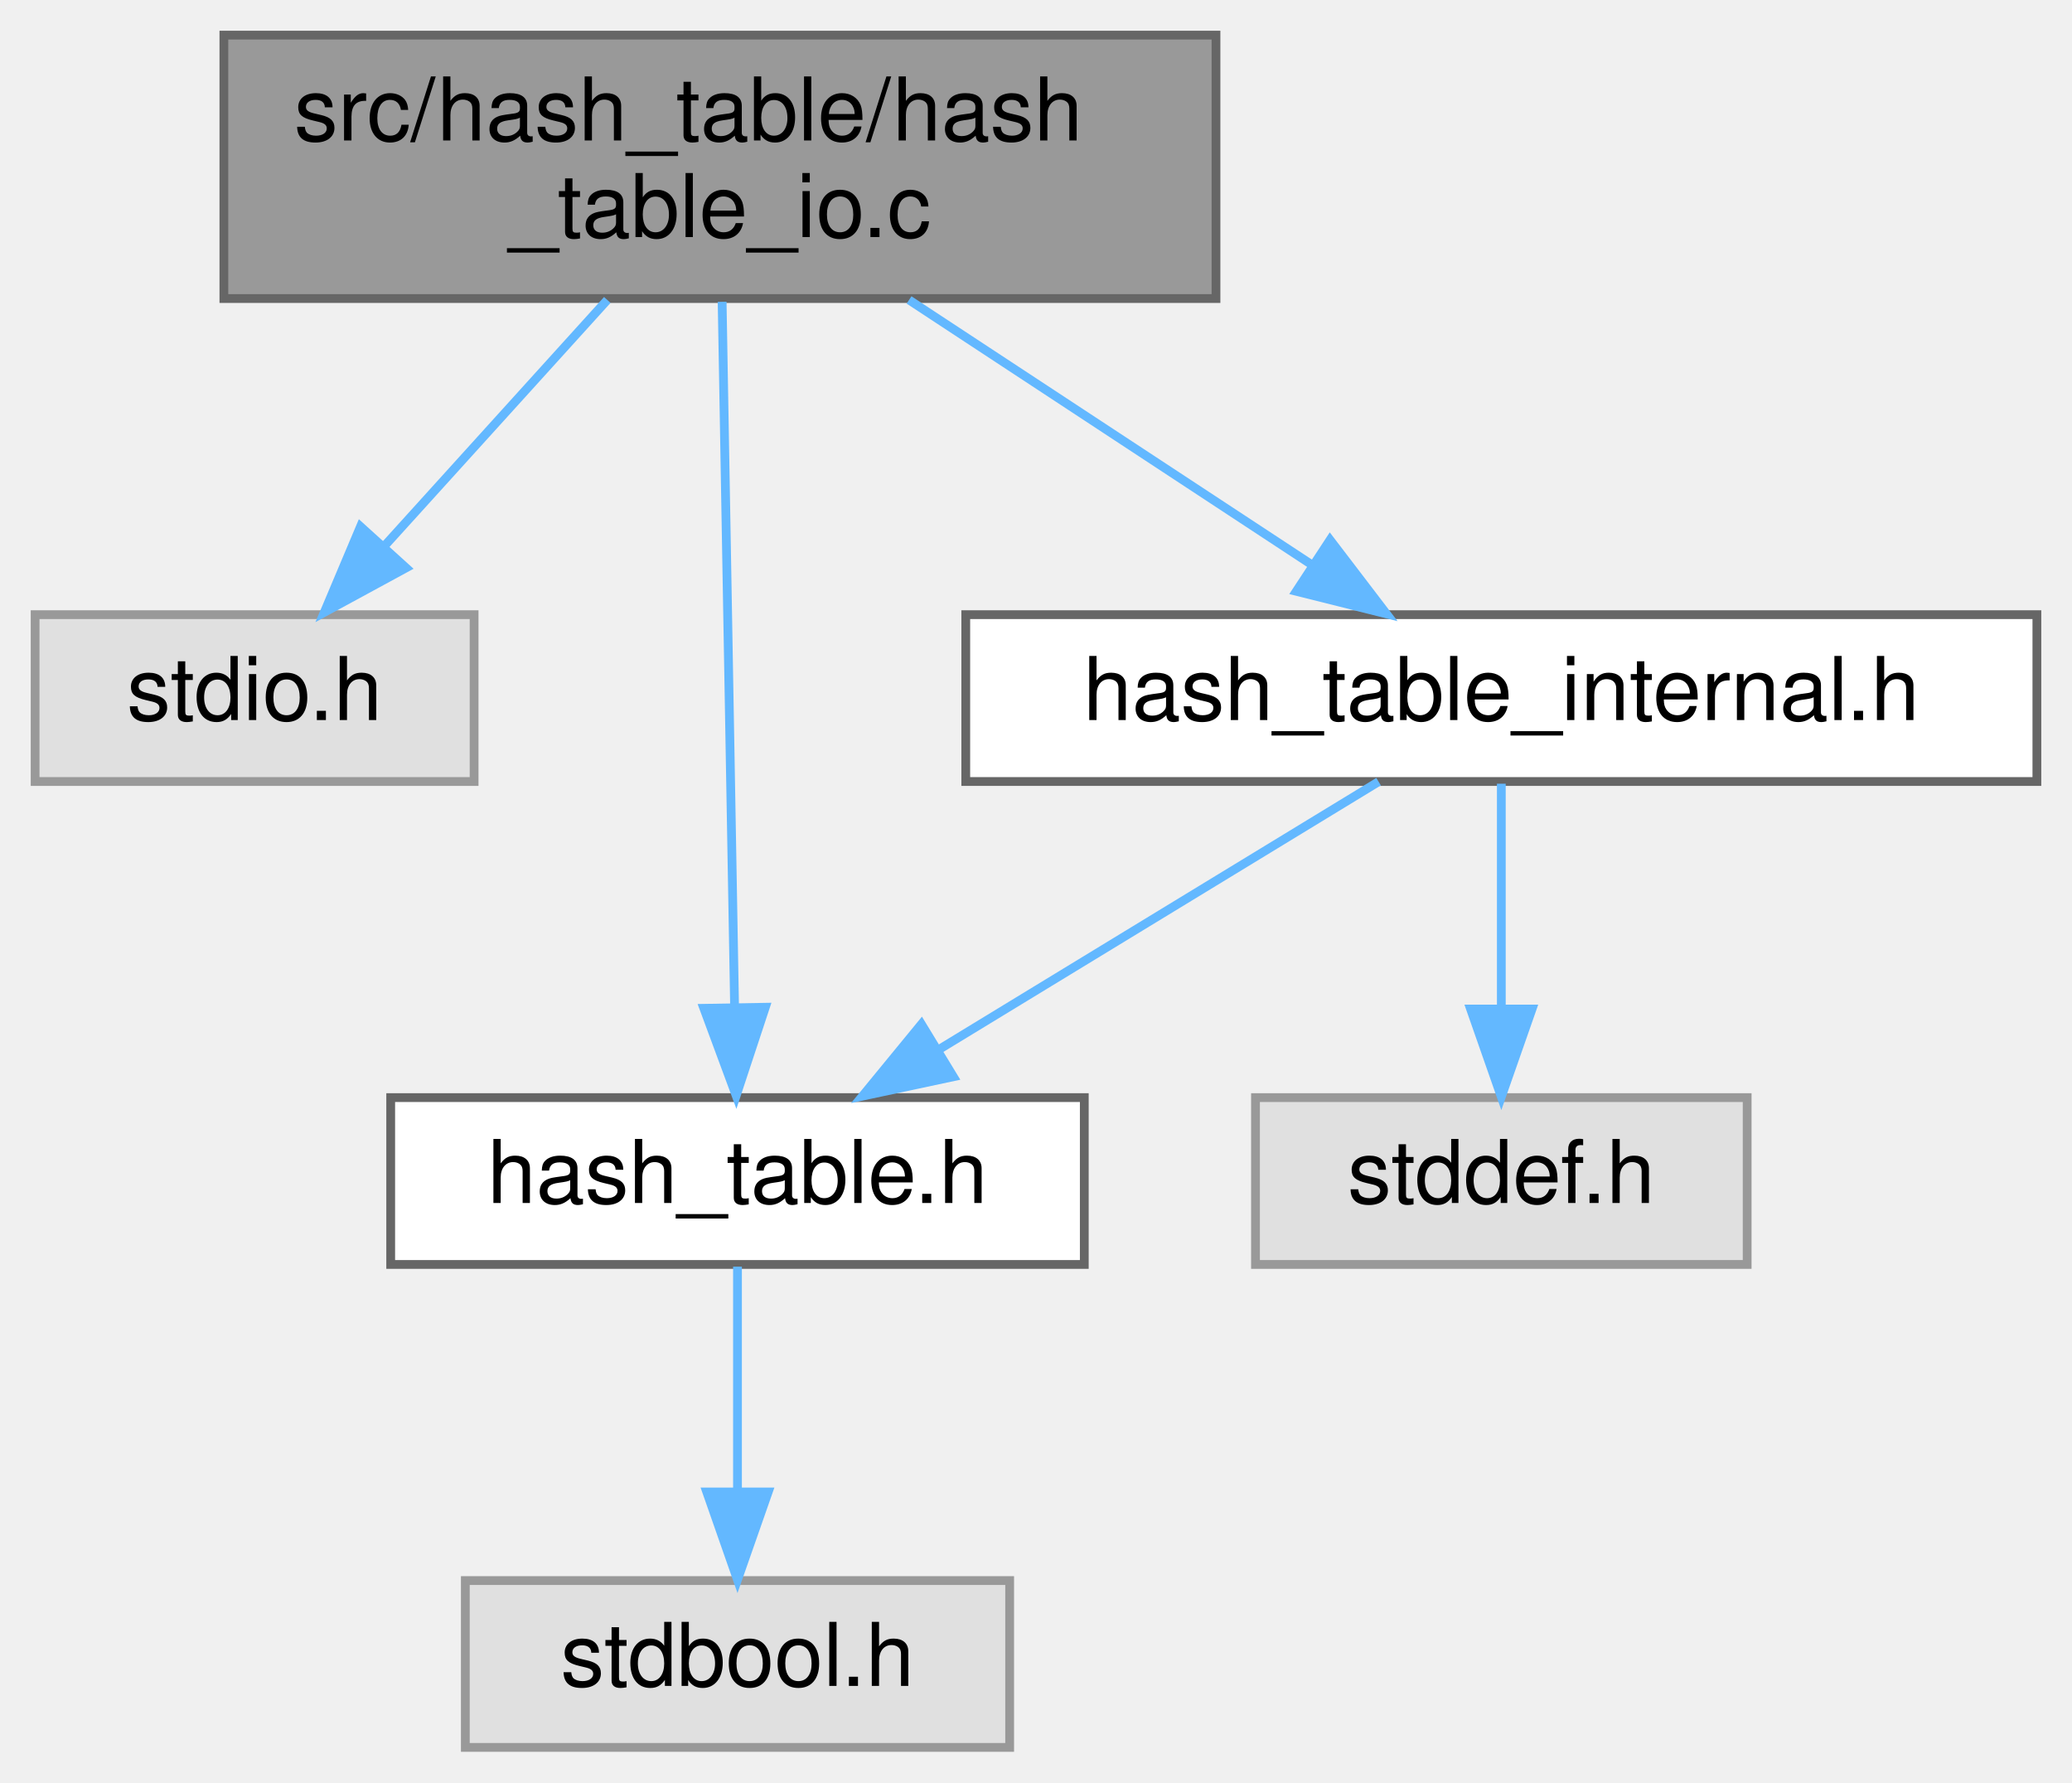
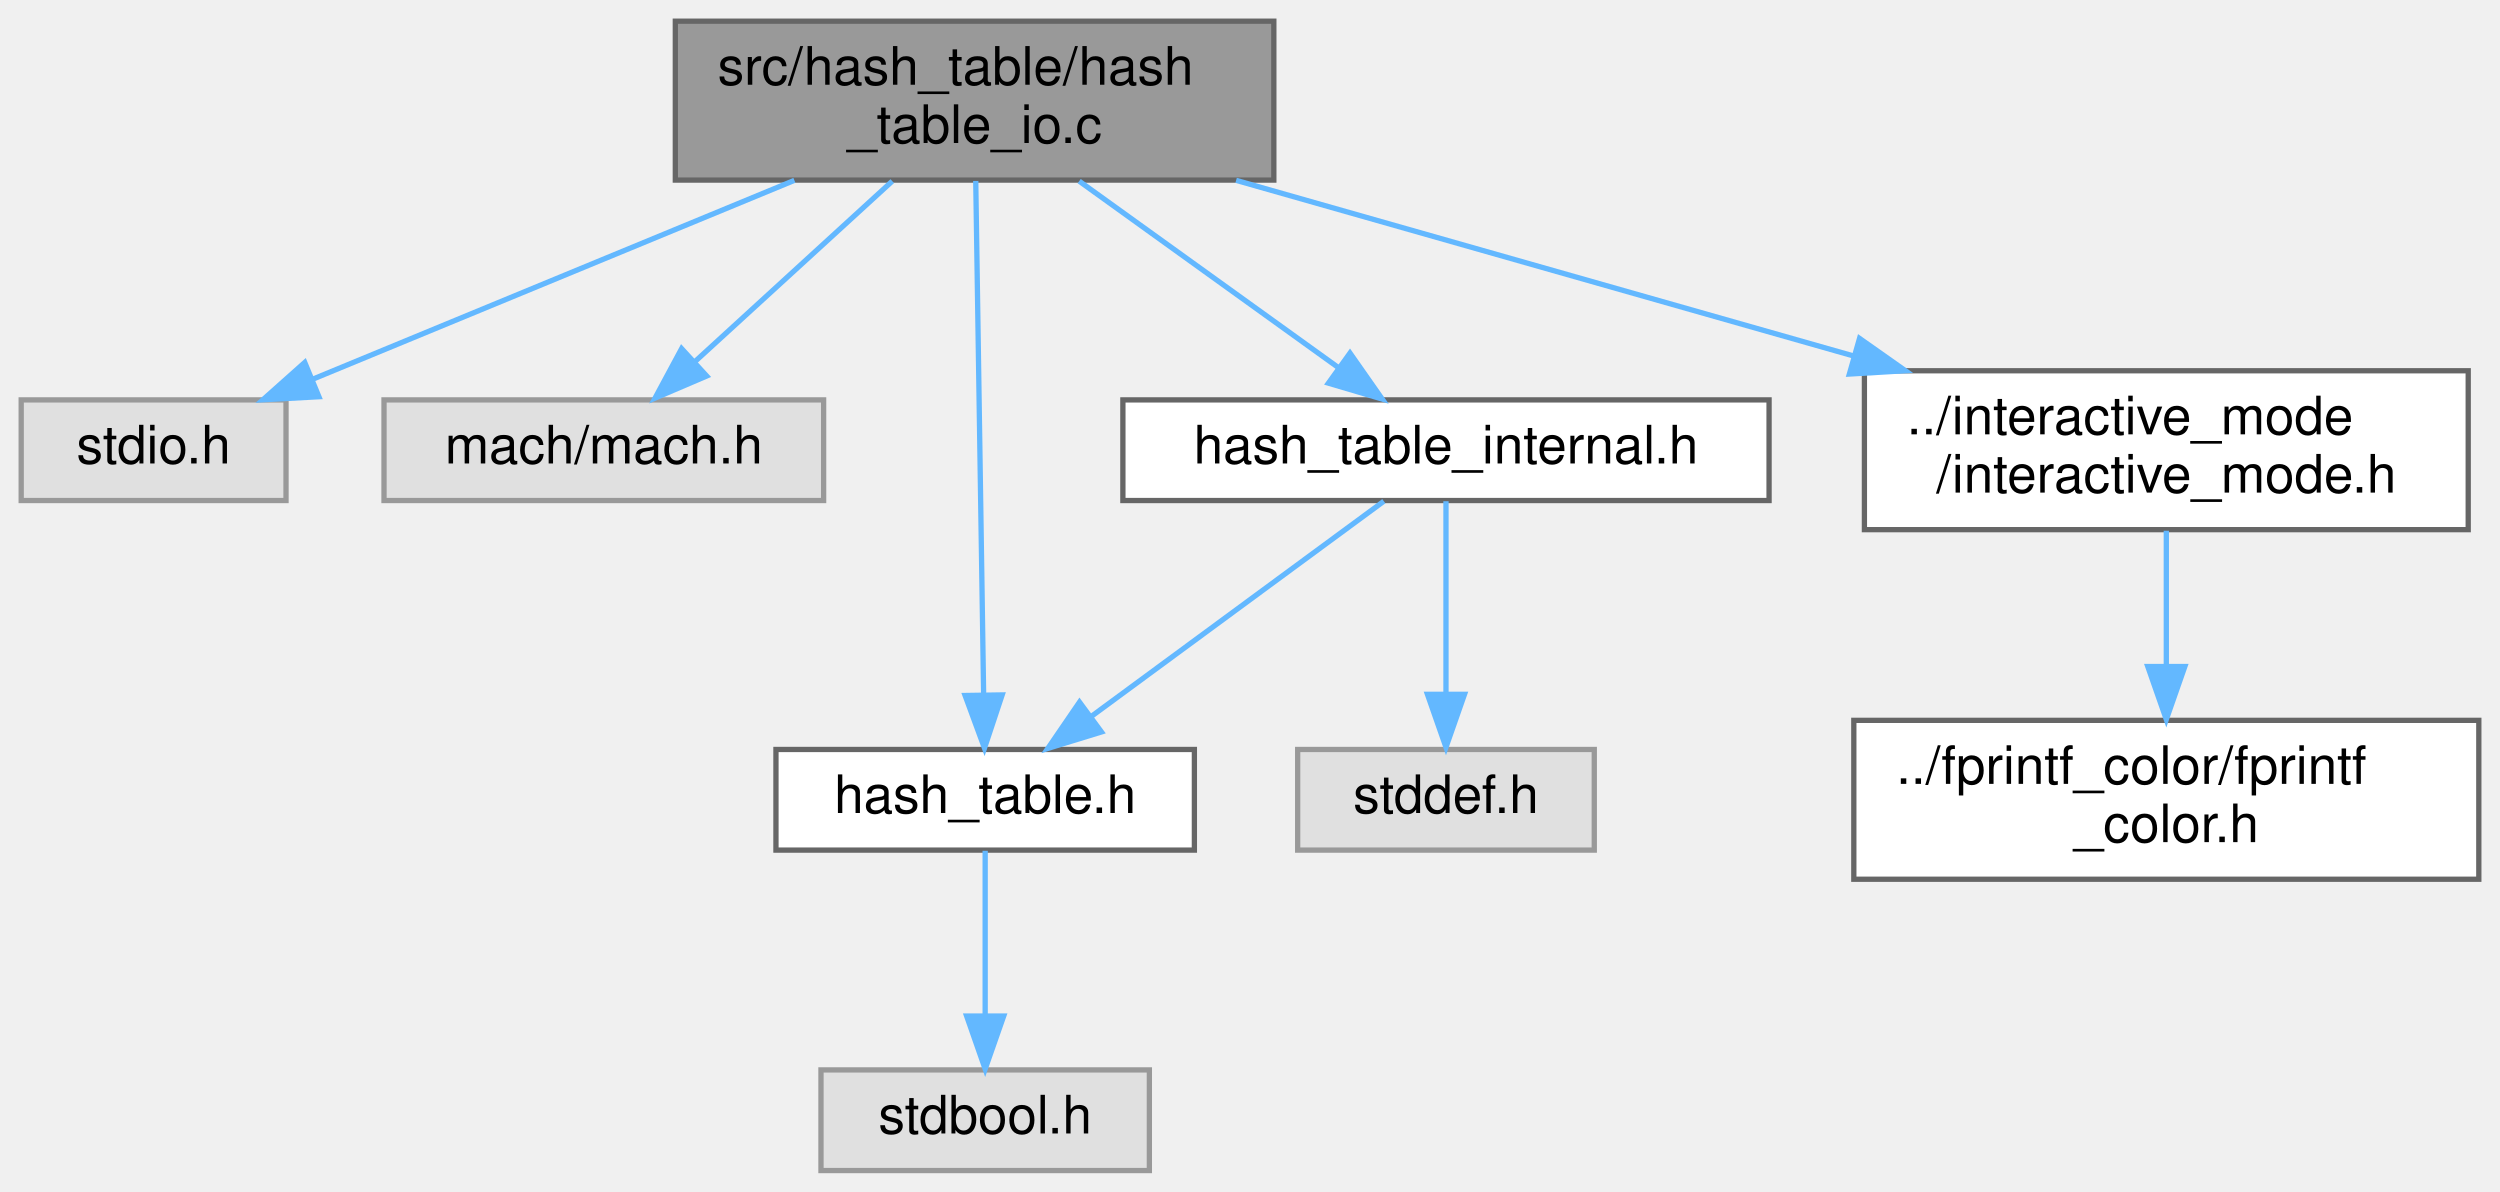
- <svg xmlns="http://www.w3.org/2000/svg" xmlns:xlink="http://www.w3.org/1999/xlink" width="236pt" height="203pt" viewBox="0.00 0.00 236.00 203.00">
-   <g id="graph0" class="graph" transform="scale(1 1) rotate(0) translate(4 199)">
+ <svg xmlns="http://www.w3.org/2000/svg" xmlns:xlink="http://www.w3.org/1999/xlink" width="472pt" height="225pt" viewBox="0.00 0.00 472.00 225.00">
+   <g id="graph0" class="graph" transform="scale(1 1) rotate(0) translate(4 221)">
    <g id="Node000001" class="node">
      <g id="a_Node000001">
        <a xlink:title="Persistence and print methods for HashTable.">
-           <polygon fill="#999999" stroke="#666666" points="134.5,-195 21.5,-195 21.5,-165 134.5,-165 134.5,-195" />
-           <text text-anchor="start" x="29.5" y="-183" font-family="Helvetica,sans-Serif" font-size="10.00">src/hash_table/hash</text>
-           <text text-anchor="middle" x="78" y="-172" font-family="Helvetica,sans-Serif" font-size="10.00">_table_io.c</text>
+           <polygon fill="#999999" stroke="#666666" points="236.5,-217 123.5,-217 123.5,-187 236.5,-187 236.5,-217" />
+           <text text-anchor="start" x="131.5" y="-205" font-family="Helvetica,sans-Serif" font-size="10.00">src/hash_table/hash</text>
+           <text text-anchor="middle" x="180" y="-194" font-family="Helvetica,sans-Serif" font-size="10.00">_table_io.c</text>
        </a>
      </g>
    </g>
    <g id="Node000002" class="node">
      <g id="a_Node000002">
        <a xlink:title=" ">
-           <polygon fill="#e0e0e0" stroke="#999999" points="50,-129 0,-129 0,-110 50,-110 50,-129" />
-           <text text-anchor="middle" x="25" y="-117" font-family="Helvetica,sans-Serif" font-size="10.00">stdio.h</text>
+           <polygon fill="#e0e0e0" stroke="#999999" points="50,-145.5 0,-145.5 0,-126.5 50,-126.5 50,-145.5" />
+           <text text-anchor="middle" x="25" y="-133.5" font-family="Helvetica,sans-Serif" font-size="10.00">stdio.h</text>
        </a>
      </g>
    </g>
    <g id="edge1_Node000001_Node000002" class="edge">
      <g id="a_edge1_Node000001_Node000002">
        <a xlink:title=" ">
-           <path fill="none" stroke="#63b8ff" d="M65.17,-164.84C57.48,-156.35 47.67,-145.52 39.67,-136.69" />
-           <polygon fill="#63b8ff" stroke="#63b8ff" points="42.25,-134.33 32.94,-129.27 37.06,-139.03 42.25,-134.33" />
+           <path fill="none" stroke="#63b8ff" d="M145.98,-186.95C118.8,-175.73 81.07,-160.15 55,-149.39" />
+           <polygon fill="#63b8ff" stroke="#63b8ff" points="56.21,-146.1 45.63,-145.52 53.54,-152.57 56.21,-146.1" />
        </a>
      </g>
    </g>
    <g id="Node000003" class="node">
      <g id="a_Node000003">
-         <a xlink:href="hash__table_8h.html" target="_top" xlink:title="Public API for HashTable.">
-           <polygon fill="white" stroke="#666666" points="119.5,-74 40.5,-74 40.5,-55 119.5,-55 119.5,-74" />
-           <text text-anchor="middle" x="80" y="-62" font-family="Helvetica,sans-Serif" font-size="10.00">hash_table.h</text>
+         <a xlink:title=" ">
+           <polygon fill="#e0e0e0" stroke="#999999" points="151.5,-145.5 68.5,-145.5 68.5,-126.5 151.5,-126.5 151.5,-145.5" />
+           <text text-anchor="middle" x="110" y="-133.5" font-family="Helvetica,sans-Serif" font-size="10.00">mach/mach.h</text>
        </a>
      </g>
    </g>
    <g id="edge2_Node000001_Node000003" class="edge">
      <g id="a_edge2_Node000001_Node000003">
        <a xlink:title=" ">
-           <path fill="none" stroke="#63b8ff" d="M78.25,-164.63C78.61,-144.21 79.27,-106.81 79.67,-84.24" />
-           <polygon fill="#63b8ff" stroke="#63b8ff" points="83.17,-84.29 79.85,-74.23 76.17,-84.17 83.17,-84.29" />
+           <path fill="none" stroke="#63b8ff" d="M164.46,-186.8C153.44,-176.72 138.65,-163.19 127.26,-152.78" />
+           <polygon fill="#63b8ff" stroke="#63b8ff" points="129.42,-150.01 119.67,-145.84 124.69,-155.18 129.42,-150.01" />
+         </a>
+       </g>
+     </g>
+     <g id="Node000004" class="node">
+       <g id="a_Node000004">
+         <a xlink:href="hash__table_8h.html" target="_top" xlink:title="Public API for HashTable.">
+           <polygon fill="white" stroke="#666666" points="221.5,-79.5 142.5,-79.5 142.5,-60.5 221.5,-60.5 221.5,-79.5" />
+           <text text-anchor="middle" x="182" y="-67.5" font-family="Helvetica,sans-Serif" font-size="10.00">hash_table.h</text>
+         </a>
+       </g>
+     </g>
+     <g id="edge3_Node000001_Node000004" class="edge">
+       <g id="a_edge3_Node000001_Node000004">
+         <a xlink:title=" ">
+           <path fill="none" stroke="#63b8ff" d="M180.22,-186.84C180.58,-163.34 181.3,-116.26 181.71,-89.93" />
+           <polygon fill="#63b8ff" stroke="#63b8ff" points="185.21,-89.8 181.87,-79.75 178.21,-89.69 185.21,-89.8" />
+         </a>
+       </g>
+     </g>
+     <g id="Node000006" class="node">
+       <g id="a_Node000006">
+         <a xlink:href="hash__table__internal_8h.html" target="_top" xlink:title="Internal HashTable API and utilities.">
+           <polygon fill="white" stroke="#666666" points="330,-145.5 208,-145.5 208,-126.5 330,-126.5 330,-145.5" />
+           <text text-anchor="middle" x="269" y="-133.5" font-family="Helvetica,sans-Serif" font-size="10.00">hash_table_internal.h</text>
+         </a>
+       </g>
+     </g>
+     <g id="edge5_Node000001_Node000006" class="edge">
+       <g id="a_edge5_Node000001_Node000006">
+         <a xlink:title=" ">
+           <path fill="none" stroke="#63b8ff" d="M199.75,-186.8C214.26,-176.37 233.9,-162.24 248.56,-151.69" />
+           <polygon fill="#63b8ff" stroke="#63b8ff" points="250.88,-154.34 256.96,-145.66 246.8,-148.66 250.88,-154.34" />
+         </a>
+       </g>
+     </g>
+     <g id="Node000008" class="node">
+       <g id="a_Node000008">
+         <a xlink:href="interactive__mode_8h.html" target="_top" xlink:title="Argument parser API for interactive mode.">
+           <polygon fill="white" stroke="#666666" points="462,-151 348,-151 348,-121 462,-121 462,-151" />
+           <text text-anchor="start" x="356" y="-139" font-family="Helvetica,sans-Serif" font-size="10.00">../interactive_mode</text>
+           <text text-anchor="middle" x="405" y="-128" font-family="Helvetica,sans-Serif" font-size="10.00">/interactive_mode.h</text>
+         </a>
+       </g>
+     </g>
+     <g id="edge8_Node000001_Node000008" class="edge">
+       <g id="a_edge8_Node000001_Node000008">
+         <a xlink:title=" ">
+           <path fill="none" stroke="#63b8ff" d="M229.38,-186.95C263.67,-177.2 309.53,-164.16 345.78,-153.84" />
+           <polygon fill="#63b8ff" stroke="#63b8ff" points="347.08,-157.11 355.74,-151.01 345.16,-150.38 347.08,-157.11" />
        </a>
      </g>
    </g>
    <g id="Node000005" class="node">
      <g id="a_Node000005">
-         <a xlink:href="hash__table__internal_8h.html" target="_top" xlink:title="Internal HashTable API and utilities.">
-           <polygon fill="white" stroke="#666666" points="228,-129 106,-129 106,-110 228,-110 228,-129" />
-           <text text-anchor="middle" x="167" y="-117" font-family="Helvetica,sans-Serif" font-size="10.00">hash_table_internal.h</text>
+         <a xlink:title=" ">
+           <polygon fill="#e0e0e0" stroke="#999999" points="213,-19 151,-19 151,0 213,0 213,-19" />
+           <text text-anchor="middle" x="182" y="-7" font-family="Helvetica,sans-Serif" font-size="10.00">stdbool.h</text>
        </a>
      </g>
    </g>
-     <g id="edge4_Node000001_Node000005" class="edge">
-       <g id="a_edge4_Node000001_Node000005">
+     <g id="edge4_Node000004_Node000005" class="edge">
+       <g id="a_edge4_Node000004_Node000005">
        <a xlink:title=" ">
-           <path fill="none" stroke="#63b8ff" d="M99.54,-164.84C113.47,-155.68 131.53,-143.82 145.45,-134.66" />
-           <polygon fill="#63b8ff" stroke="#63b8ff" points="147.49,-137.51 153.92,-129.09 143.65,-131.66 147.49,-137.51" />
+           <path fill="none" stroke="#63b8ff" d="M182,-60.37C182,-52.25 182,-39.81 182,-29.39" />
+           <polygon fill="#63b8ff" stroke="#63b8ff" points="185.5,-29.17 182,-19.17 178.5,-29.17 185.5,-29.17" />
        </a>
      </g>
    </g>
-     <g id="Node000004" class="node">
-       <g id="a_Node000004">
+     <g id="edge7_Node000006_Node000004" class="edge">
+       <g id="a_edge7_Node000006_Node000004">
        <a xlink:title=" ">
-           <polygon fill="#e0e0e0" stroke="#999999" points="111,-19 49,-19 49,0 111,0 111,-19" />
-           <text text-anchor="middle" x="80" y="-7" font-family="Helvetica,sans-Serif" font-size="10.00">stdbool.h</text>
+           <path fill="none" stroke="#63b8ff" d="M257.27,-126.37C243.13,-115.97 219.14,-98.32 202.05,-85.75" />
+           <polygon fill="#63b8ff" stroke="#63b8ff" points="203.95,-82.81 193.83,-79.7 199.81,-88.44 203.95,-82.81" />
        </a>
      </g>
    </g>
-     <g id="edge3_Node000003_Node000004" class="edge">
-       <g id="a_edge3_Node000003_Node000004">
+     <g id="Node000007" class="node">
+       <g id="a_Node000007">
        <a xlink:title=" ">
-           <path fill="none" stroke="#63b8ff" d="M80,-54.75C80,-47.8 80,-37.85 80,-29.13" />
-           <polygon fill="#63b8ff" stroke="#63b8ff" points="83.5,-29.09 80,-19.09 76.5,-29.09 83.5,-29.09" />
+           <polygon fill="#e0e0e0" stroke="#999999" points="297,-79.5 241,-79.5 241,-60.5 297,-60.5 297,-79.5" />
+           <text text-anchor="middle" x="269" y="-67.5" font-family="Helvetica,sans-Serif" font-size="10.00">stddef.h</text>
        </a>
      </g>
    </g>
-     <g id="edge6_Node000005_Node000003" class="edge">
-       <g id="a_edge6_Node000005_Node000003">
+     <g id="edge6_Node000006_Node000007" class="edge">
+       <g id="a_edge6_Node000006_Node000007">
        <a xlink:title=" ">
-           <path fill="none" stroke="#63b8ff" d="M153.02,-109.98C139.53,-101.77 118.87,-89.18 102.96,-79.49" />
-           <polygon fill="#63b8ff" stroke="#63b8ff" points="104.59,-76.38 94.23,-74.17 100.95,-82.36 104.59,-76.38" />
+           <path fill="none" stroke="#63b8ff" d="M269,-126.37C269,-117.16 269,-102.29 269,-90.27" />
+           <polygon fill="#63b8ff" stroke="#63b8ff" points="272.5,-89.91 269,-79.91 265.5,-89.91 272.5,-89.91" />
        </a>
      </g>
    </g>
-     <g id="Node000006" class="node">
-       <g id="a_Node000006">
-         <a xlink:title=" ">
-           <polygon fill="#e0e0e0" stroke="#999999" points="195,-74 139,-74 139,-55 195,-55 195,-74" />
-           <text text-anchor="middle" x="167" y="-62" font-family="Helvetica,sans-Serif" font-size="10.00">stddef.h</text>
+     <g id="Node000009" class="node">
+       <g id="a_Node000009">
+         <a xlink:href="fprintf__color_8h.html" target="_top" xlink:title="Header file for fprintf_color() function.">
+           <polygon fill="white" stroke="#666666" points="464,-85 346,-85 346,-55 464,-55 464,-85" />
+           <text text-anchor="start" x="354" y="-73" font-family="Helvetica,sans-Serif" font-size="10.00">../fprintf_color/fprintf</text>
+           <text text-anchor="middle" x="405" y="-62" font-family="Helvetica,sans-Serif" font-size="10.00">_color.h</text>
        </a>
      </g>
    </g>
-     <g id="edge5_Node000005_Node000006" class="edge">
-       <g id="a_edge5_Node000005_Node000006">
+     <g id="edge9_Node000008_Node000009" class="edge">
+       <g id="a_edge9_Node000008_Node000009">
        <a xlink:title=" ">
-           <path fill="none" stroke="#63b8ff" d="M167,-109.75C167,-102.8 167,-92.85 167,-84.13" />
-           <polygon fill="#63b8ff" stroke="#63b8ff" points="170.5,-84.09 167,-74.09 163.5,-84.09 170.5,-84.09" />
+           <path fill="none" stroke="#63b8ff" d="M405,-120.8C405,-113.34 405,-103.99 405,-95.41" />
+           <polygon fill="#63b8ff" stroke="#63b8ff" points="408.5,-95.16 405,-85.16 401.5,-95.16 408.5,-95.16" />
        </a>
      </g>
    </g>
  </g>
</svg>
